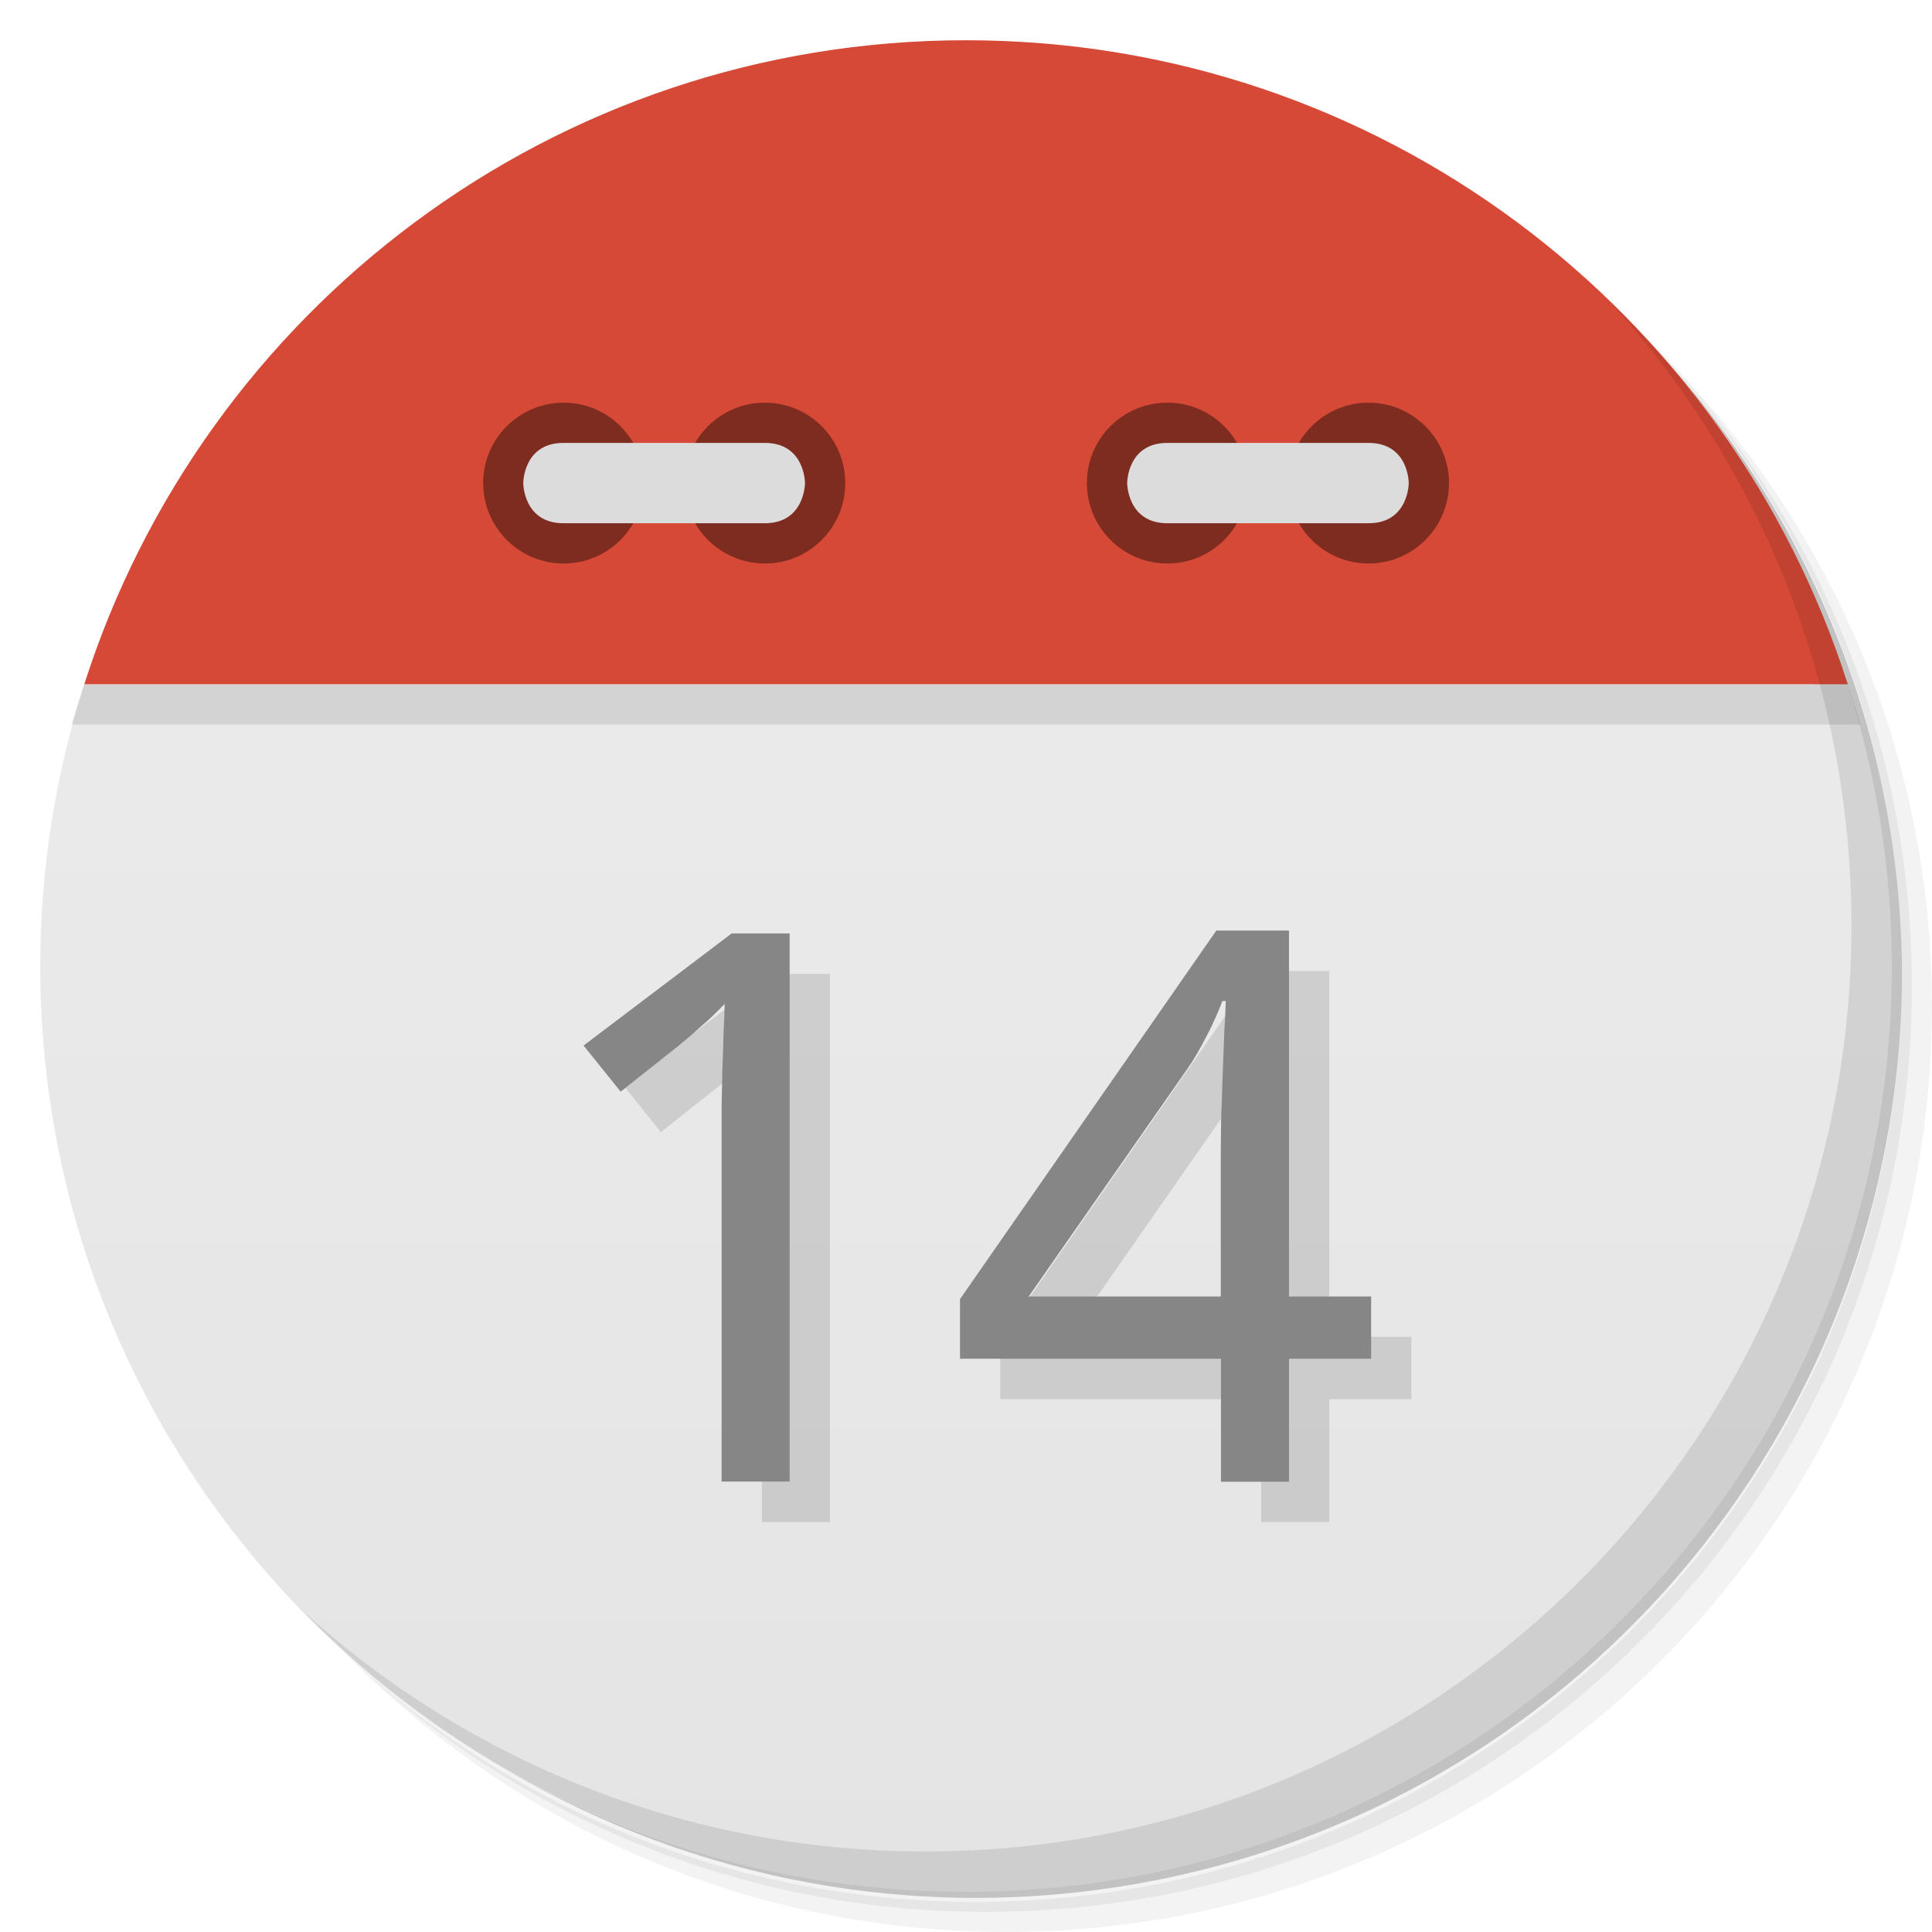
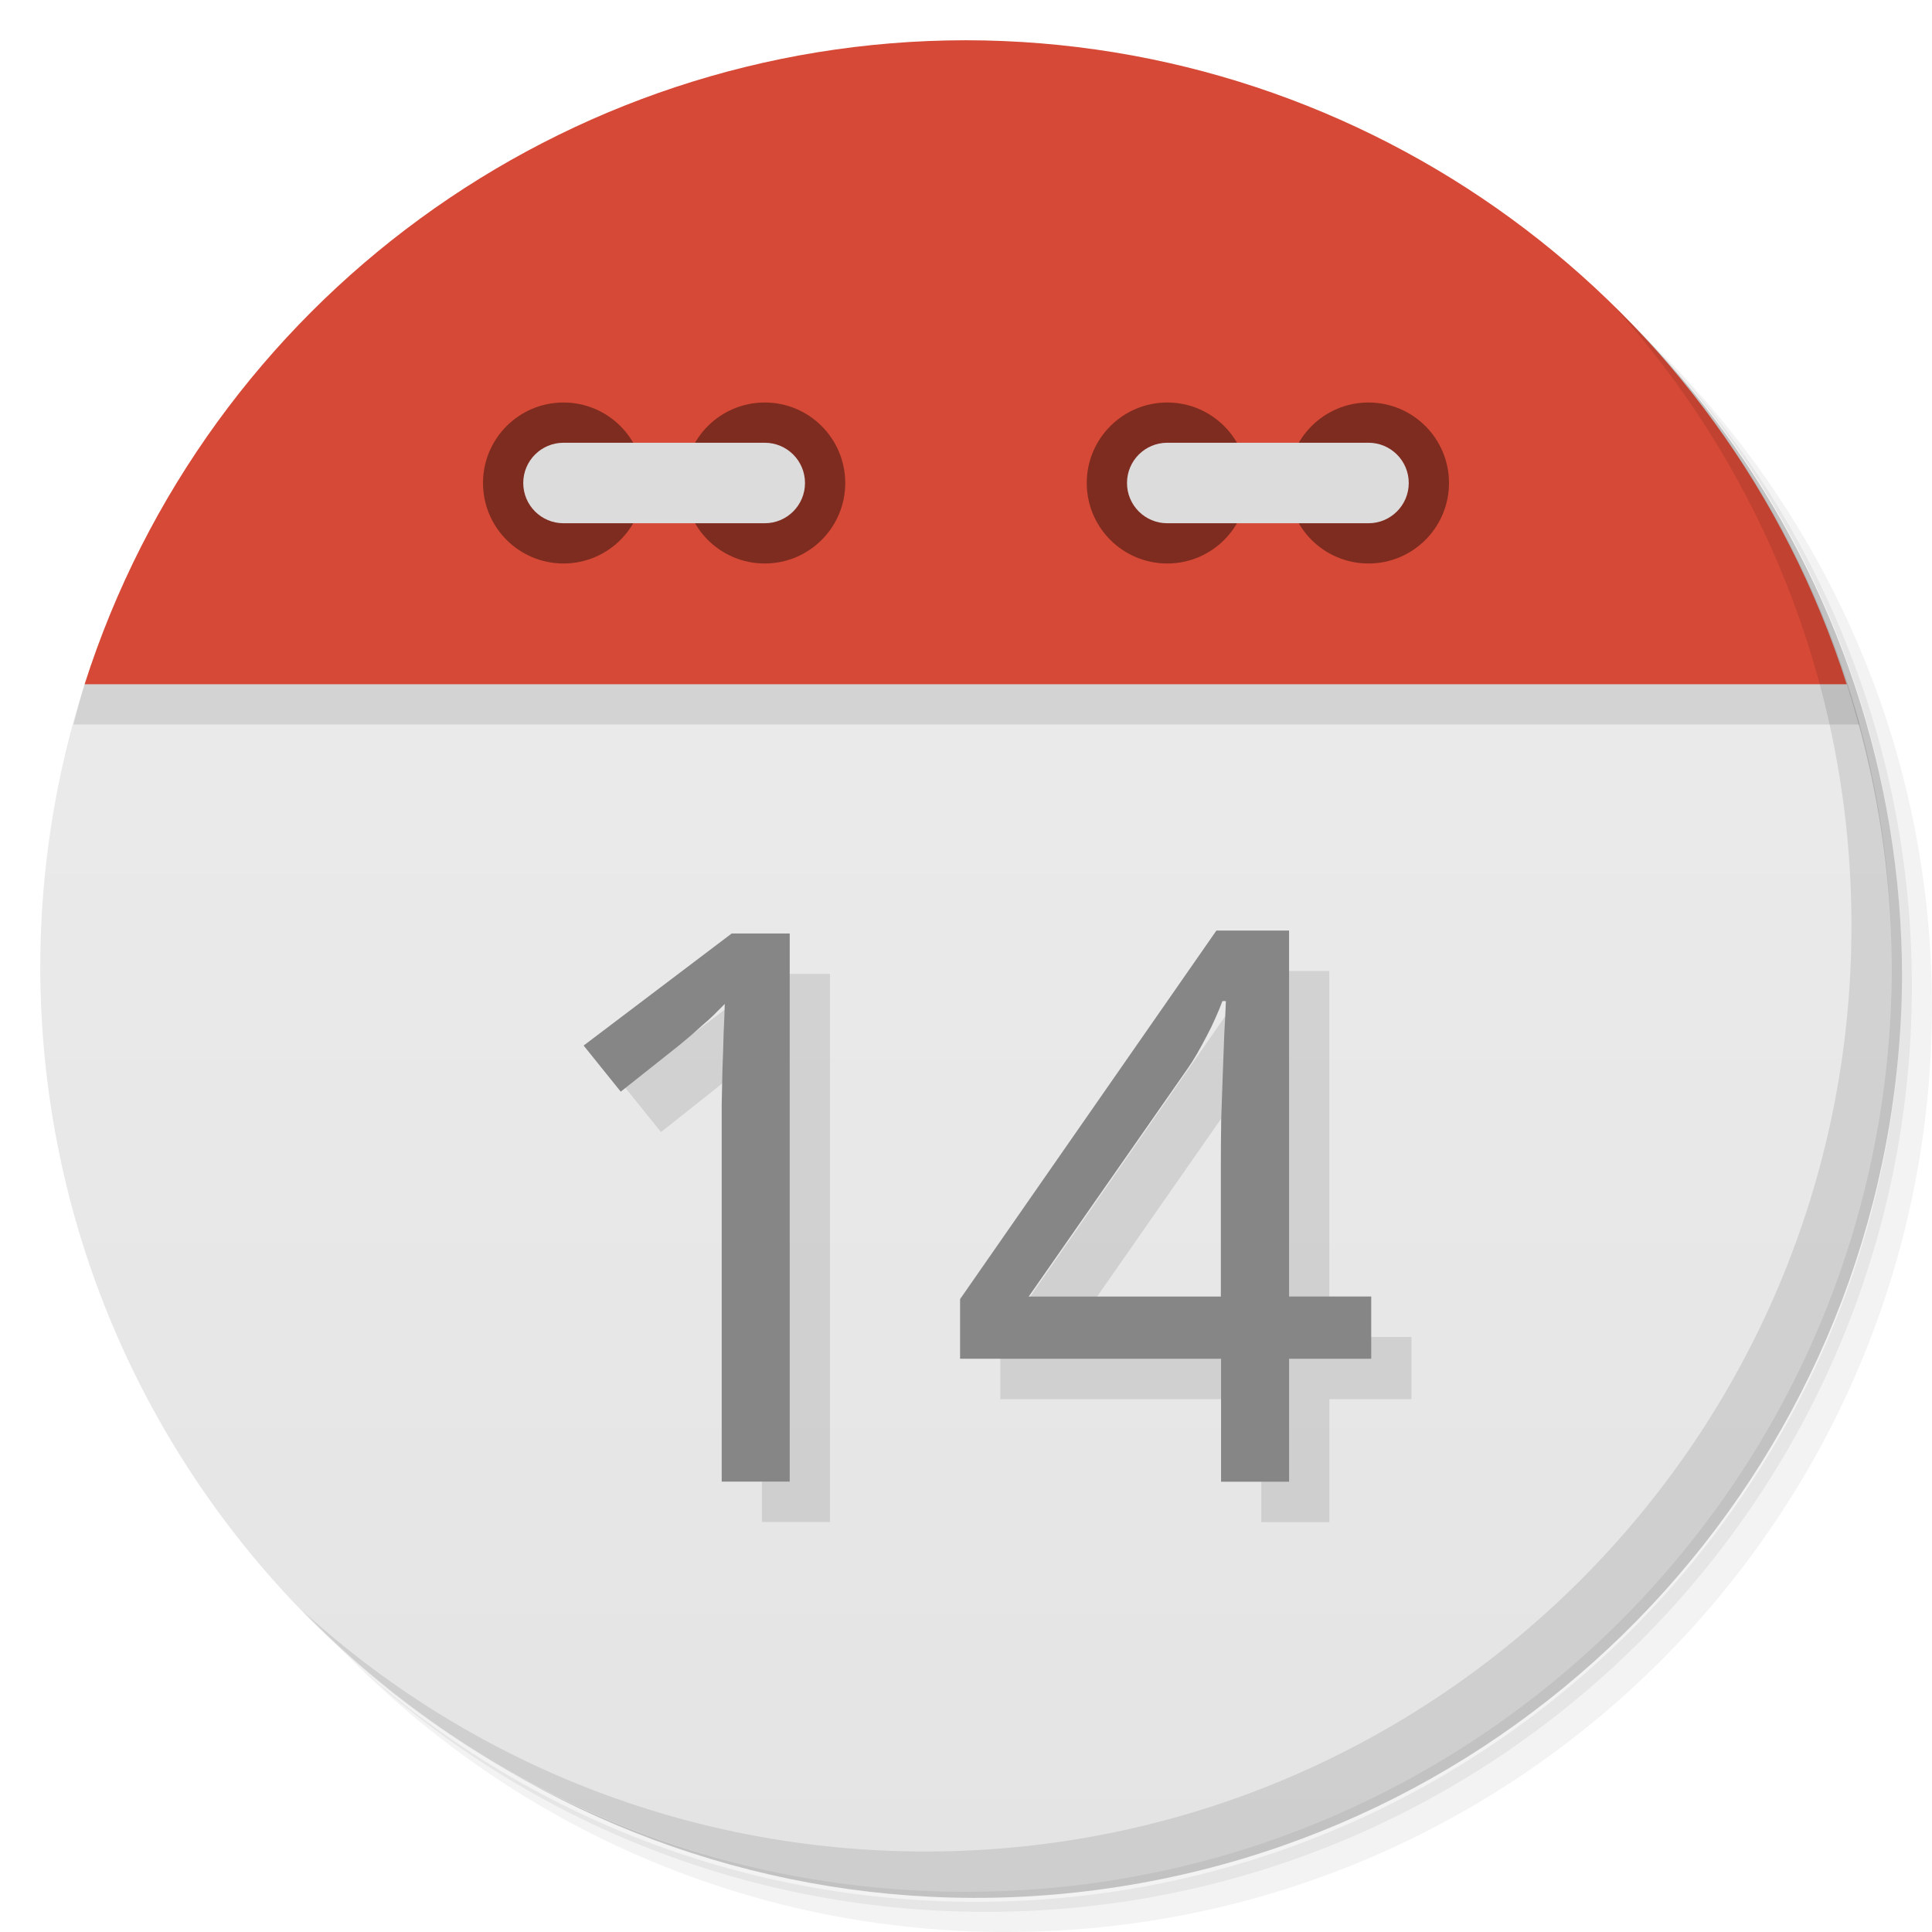
- <svg xmlns="http://www.w3.org/2000/svg" viewBox="0 0 48 48">
+ <svg xmlns="http://www.w3.org/2000/svg" version="1.1" viewBox="0 0 48 48">
  <defs>
-     <linearGradient id="linearGradient3189" gradientUnits="userSpaceOnUse" gradientTransform="matrix(0,-1,1,0,-1.5e-6,48)" x1="1" x2="47">
-       <stop style="stop-color:#e4e4e4;stop-opacity:1" />
-       <stop offset="1" style="stop-color:#eee;stop-opacity:1" />
+     <linearGradient id="linearGradient859" x2="0" y1="47" y2="1" gradientUnits="userSpaceOnUse">
+       <stop style="stop-color:#e4e4e4" offset="0" />
+       <stop style="stop-color:#eee" offset="1" />
    </linearGradient>
  </defs>
-   <g>
-     <path d="m 36.31 5 c 5.859 4.062 9.688 10.831 9.688 18.5 c 0 12.426 -10.07 22.5 -22.5 22.5 c -7.669 0 -14.438 -3.828 -18.5 -9.688 c 1.037 1.822 2.306 3.499 3.781 4.969 c 4.085 3.712 9.514 5.969 15.469 5.969 c 12.703 0 23 -10.298 23 -23 c 0 -5.954 -2.256 -11.384 -5.969 -15.469 c -1.469 -1.475 -3.147 -2.744 -4.969 -3.781 z m 4.969 3.781 c 3.854 4.113 6.219 9.637 6.219 15.719 c 0 12.703 -10.297 23 -23 23 c -6.081 0 -11.606 -2.364 -15.719 -6.219 c 4.16 4.144 9.883 6.719 16.219 6.719 c 12.703 0 23 -10.298 23 -23 c 0 -6.335 -2.575 -12.06 -6.719 -16.219 z" style="opacity:0.05" />
-     <path d="m 41.28 8.781 c 3.712 4.085 5.969 9.514 5.969 15.469 c 0 12.703 -10.297 23 -23 23 c -5.954 0 -11.384 -2.256 -15.469 -5.969 c 4.113 3.854 9.637 6.219 15.719 6.219 c 12.703 0 23 -10.298 23 -23 c 0 -6.081 -2.364 -11.606 -6.219 -15.719 z" style="opacity:0.1" />
-     <path d="m 31.25 2.375 c 8.615 3.154 14.75 11.417 14.75 21.13 c 0 12.426 -10.07 22.5 -22.5 22.5 c -9.708 0 -17.971 -6.135 -21.12 -14.75 a 23 23 0 0 0 44.875 -7 a 23 23 0 0 0 -16 -21.875 z" style="opacity:0.2" />
+   <path d="m36.31 5c5.859 4.062 9.688 10.831 9.688 18.5 0 12.426-10.07 22.5-22.5 22.5-7.669 0-14.438-3.828-18.5-9.688 1.037 1.822 2.306 3.499 3.781 4.969 4.085 3.712 9.514 5.969 15.469 5.969 12.703 0 23-10.298 23-23 0-5.954-2.256-11.384-5.969-15.469-1.469-1.475-3.147-2.744-4.969-3.781zm4.969 3.781c3.854 4.113 6.219 9.637 6.219 15.719 0 12.703-10.297 23-23 23-6.081 0-11.606-2.364-15.719-6.219 4.16 4.144 9.883 6.719 16.219 6.719 12.703 0 23-10.298 23-23 0-6.335-2.575-12.06-6.719-16.219z" style="opacity:.05" />
+   <path d="m41.28 8.781c3.712 4.085 5.969 9.514 5.969 15.469 0 12.703-10.297 23-23 23-5.954 0-11.384-2.256-15.469-5.969 4.113 3.854 9.637 6.219 15.719 6.219 12.703 0 23-10.298 23-23 0-6.081-2.364-11.606-6.219-15.719z" style="opacity:.1" />
+   <path d="m31.25 2.375c8.615 3.154 14.75 11.417 14.75 21.13 0 12.426-10.07 22.5-22.5 22.5-9.708 0-17.971-6.135-21.12-14.75a23 23 0 0 0 44.875-7 23 23 0 0 0-16-21.875z" style="opacity:.2" />
+   <path d="m2.102 17c-0.727 2.262-1.098 4.624-1.102 7 0 12.703 10.297 23 23 23s23-10.297 23-23c-0.009-2.377-0.387-4.739-1.119-7-1.881-2-41.881-2-43.779 0z" style="fill:url(#linearGradient859)" />
+   <path d="m2.102 17c-0.1 0.331-0.192 0.665-0.277 1h44.373c-0.098-0.336-0.203-0.669-0.316-1-1.881-2-41.881-2-43.779 0z" style="opacity:.1" />
+   <path d="m24 1a23 23 0 0 0-21.898 16h43.779a23 23 0 0 0-21.881-16z" style="fill:#d64936" />
+   <path d="m40.03 7.531c3.712 4.084 5.969 9.514 5.969 15.469 0 12.703-10.297 23-23 23-5.954 0-11.384-2.256-15.469-5.969 4.178 4.291 10.01 6.969 16.469 6.969 12.703 0 23-10.298 23-23 0-6.462-2.677-12.291-6.969-16.469z" style="opacity:.1" />
+   <circle cx="14" cy="12" r="2" style="fill:#7f2c20" />
+   <circle cx="19" cy="12" r="2" style="fill:#7f2c20" />
+   <rect x="13" y="11" width="7" height="2" rx="1" style="fill:#dcdcdc" />
+   <circle cx="29" cy="12" r="2" style="fill:#7f2c20" />
+   <circle cx="34" cy="12" r="2" style="fill:#7f2c20" />
+   <rect x="28" y="11" width="7" height="2" rx="1" style="fill:#dcdcdc" />
+   <g transform="matrix(1.0155 0 0 .98474 .00147 .00009)" style="opacity:.10">
+     <path d="m20.305 38.4h-1.665v-8.636q0-0.407 0-0.87 9e-3 -0.463 0.019-0.918 0.019-0.463 0.028-0.88 0.019-0.426 0.028-0.747-0.161 0.17-0.284 0.293t-0.255 0.236q-0.123 0.114-0.265 0.246-0.142 0.123-0.341 0.293l-1.4 1.145-0.908-1.163 3.623-2.828h1.419v13.829z" />
+     <path d="m34.532 35.3h-2.01v3.103h-1.665v-3.103h-6.385v-1.504l6.271-9.298h1.778v9.232h2.01v1.57zm-3.68-1.57v-3.367q0-0.53 9e-3 -1.107 0.019-0.586 0.038-1.135 0.019-0.558 0.038-1.04 0.028-0.482 0.038-0.804h-0.085q-0.066 0.189-0.17 0.426-0.095 0.227-0.218 0.463-0.114 0.227-0.236 0.445-0.123 0.218-0.227 0.369l-3.888 5.751h4.701z" />
  </g>
-   <path d="m 2.094 17 c -0.704 2.207 -1.094 4.559 -1.094 7 0 12.703 10.297 23 23 23 12.703 0 23 -10.297 23 -23 0 -2.441 -0.389 -4.793 -1.094 -7 z" style="fill:url(#linearGradient3189);fill-opacity:1" />
-   <path d="m 4.281 12.188 c -0.287 0.478 -0.56 0.969 -0.813 1.469 0.25 -0.495 0.529 -0.995 0.813 -1.469 z m -0.813 1.469 c -0.253 0.501 -0.502 1.01 -0.719 1.531 0.218 -0.527 0.463 -1.025 0.719 -1.531 z m 40.25 -1.469 c 0.284 0.473 0.563 0.974 0.813 1.469 -0.252 -0.5 -0.525 -0.991 -0.813 -1.469 z m 0.813 1.469 c 0.256 0.507 0.5 1 0.719 1.531 -0.216 -0.521 -0.466 -1.031 -0.719 -1.531 z m -41.844 1.688 c -0.221 0.543 -0.414 1.093 -0.594 1.656 0.178 -0.558 0.375 -1.118 0.594 -1.656 z m -0.594 1.656 c -0.106 0.332 -0.221 0.662 -0.313 1 l 44.44 0 c -0.091 -0.338 -0.207 -0.668 -0.313 -1 z m 43.813 0 c -0.18 -0.563 -0.373 -1.113 -0.594 -1.656 0.219 0.539 0.416 1.098 0.594 1.656 z" style="fill:#000;opacity:0.1;fill-opacity:1;stroke:none;fill-rule:evenodd" />
-   <path d="M 24,1 C 13.738,1 5.055,7.72 2.094,17 l 43.813,0 C 42.945,7.72 34.263,1 24.001,1 Z" style="fill:#d64936;fill-opacity:1;stroke:none;fill-rule:evenodd" />
-   <path d="m 31 12 c 0 1.105 -0.891 2 -1.996 2 -1.109 0 -2 -0.895 -2 -2 0 -1.102 0.891 -1.996 2 -1.996 1.105 0 1.996 0.898 1.996 1.996 m 0 0" style="fill:#7f2c20;fill-opacity:1;stroke:none;fill-rule:nonzero" />
-   <path d="m 36 12 c 0 1.105 -0.895 2 -2 2 -1.105 0 -1.996 -0.895 -1.996 -2 0 -1.102 0.891 -1.996 1.996 -1.996 1.105 0 2 0.898 2 1.996 m 0 0" style="fill:#7f2c20;fill-opacity:1;stroke:none;fill-rule:nonzero" />
-   <path d="m 34,13 c 1,0 1,-1 1,-1 0,0 0,-0.996 -1,-0.996 l -4.996,0 c -1,0 -1,0.996 -1,0.996 0,0 0,1 1,1 M 34,13" style="fill:#dcdcdc;fill-opacity:1;stroke:none;fill-rule:nonzero" />
-   <path d="m 16 12 c 0 1.105 -0.891 2 -1.996 2 -1.105 0 -2 -0.895 -2 -2 0 -1.102 0.895 -1.996 2 -1.996 1.105 0 1.996 0.898 1.996 1.996 m 0 0" style="fill:#7f2c20;fill-opacity:1;stroke:none;fill-rule:nonzero" />
-   <path d="m 21 12 c 0 1.105 -0.891 2 -1.996 2 -1.105 0 -2 -0.895 -2 -2 0 -1.102 0.895 -1.996 2 -1.996 1.105 0 1.996 0.898 1.996 1.996 m 0 0" style="fill:#7f2c20;fill-opacity:1;stroke:none;fill-rule:nonzero" />
-   <path d="m 14 13 c -1 0 -1 -1 -1 -1 0 0 0 -0.996 1 -0.996 l 5 0 c 1 0 1 0.996 1 0.996 0 0 0 1 -1 1 m -5 0" style="fill:#dcdcdc;fill-opacity:1;stroke:none;fill-rule:nonzero" />
-   <g>
-     <path d="m 40.03 7.531 c 3.712 4.084 5.969 9.514 5.969 15.469 0 12.703 -10.297 23 -23 23 c -5.954 0 -11.384 -2.256 -15.469 -5.969 4.178 4.291 10.01 6.969 16.469 6.969 c 12.703 0 23 -10.298 23 -23 0 -6.462 -2.677 -12.291 -6.969 -16.469 z" style="opacity:0.1" />
-   </g>
-   <g transform="scale(1.015498,0.9847384)" style="fill:#000;opacity:0.12;fill-opacity:1;stroke:none">
-     <path d="m 20.305 38.4 -1.665 0 0 -8.636 q 0 -0.407 0 -0.87 0.009 -0.463 0.019 -0.918 0.019 -0.463 0.028 -0.88 0.019 -0.426 0.028 -0.747 -0.161 0.17 -0.284 0.293 -0.123 0.123 -0.255 0.236 -0.123 0.114 -0.265 0.246 -0.142 0.123 -0.341 0.293 l -1.4 1.145 -0.908 -1.163 3.623 -2.828 1.419 0 0 13.829 z" />
-     <path d="m 34.532 35.3 -2.01 0 0 3.103 -1.665 0 0 -3.103 -6.385 0 0 -1.504 6.271 -9.298 1.778 0 0 9.232 2.01 0 0 1.57 z m -3.68 -1.57 0 -3.367 q 0 -0.53 0.009 -1.107 0.019 -0.586 0.038 -1.135 0.019 -0.558 0.038 -1.04 0.028 -0.482 0.038 -0.804 l -0.085 0 q -0.066 0.189 -0.17 0.426 -0.095 0.227 -0.218 0.463 -0.114 0.227 -0.236 0.445 -0.123 0.218 -0.227 0.369 l -3.888 5.751 4.701 0 z" />
-   </g>
-   <g transform="scale(1.015498,0.9847384)" style="fill:#868686;fill-opacity:1;stroke:none">
-     <path d="m 19.32 37.38 -1.665 0 0 -8.636 q 0 -0.407 0 -0.87 0.009 -0.463 0.019 -0.918 0.019 -0.463 0.028 -0.88 0.019 -0.426 0.028 -0.747 -0.161 0.17 -0.284 0.293 -0.123 0.123 -0.255 0.236 -0.123 0.114 -0.265 0.246 -0.142 0.123 -0.341 0.293 l -1.4 1.145 -0.908 -1.163 3.623 -2.828 1.419 0 0 13.829 z" />
-     <path d="m 33.547 34.28 -2.01 0 0 3.103 -1.665 0 0 -3.103 -6.385 0 0 -1.504 6.271 -9.298 1.778 0 0 9.232 2.01 0 0 1.57 z m -3.68 -1.57 0 -3.367 q 0 -0.53 0.009 -1.107 0.019 -0.586 0.038 -1.135 0.019 -0.558 0.038 -1.04 0.028 -0.482 0.038 -0.804 l -0.085 0 q -0.066 0.189 -0.17 0.426 -0.095 0.227 -0.218 0.463 -0.114 0.227 -0.236 0.445 -0.123 0.218 -0.227 0.369 l -3.888 5.751 4.701 0 z" />
+   <g transform="matrix(1.0155 0 0 .98474 .0017336 .00009)" style="fill:#868686">
+     <path d="m19.32 37.38h-1.665v-8.636q0-0.407 0-0.87 9e-3 -0.463 0.019-0.918 0.019-0.463 0.028-0.88 0.019-0.426 0.028-0.747-0.161 0.17-0.284 0.293t-0.255 0.236q-0.123 0.114-0.265 0.246-0.142 0.123-0.341 0.293l-1.4 1.145-0.908-1.163 3.623-2.828h1.419v13.829z" />
+     <path d="m33.547 34.28h-2.01v3.103h-1.665v-3.103h-6.385v-1.504l6.271-9.298h1.778v9.232h2.01v1.57zm-3.68-1.57v-3.367q0-0.53 9e-3 -1.107 0.019-0.586 0.038-1.135 0.019-0.558 0.038-1.04 0.028-0.482 0.038-0.804h-0.085q-0.066 0.189-0.17 0.426-0.095 0.227-0.218 0.463-0.114 0.227-0.236 0.445-0.123 0.218-0.227 0.369l-3.888 5.751h4.701z" />
  </g>
</svg>
